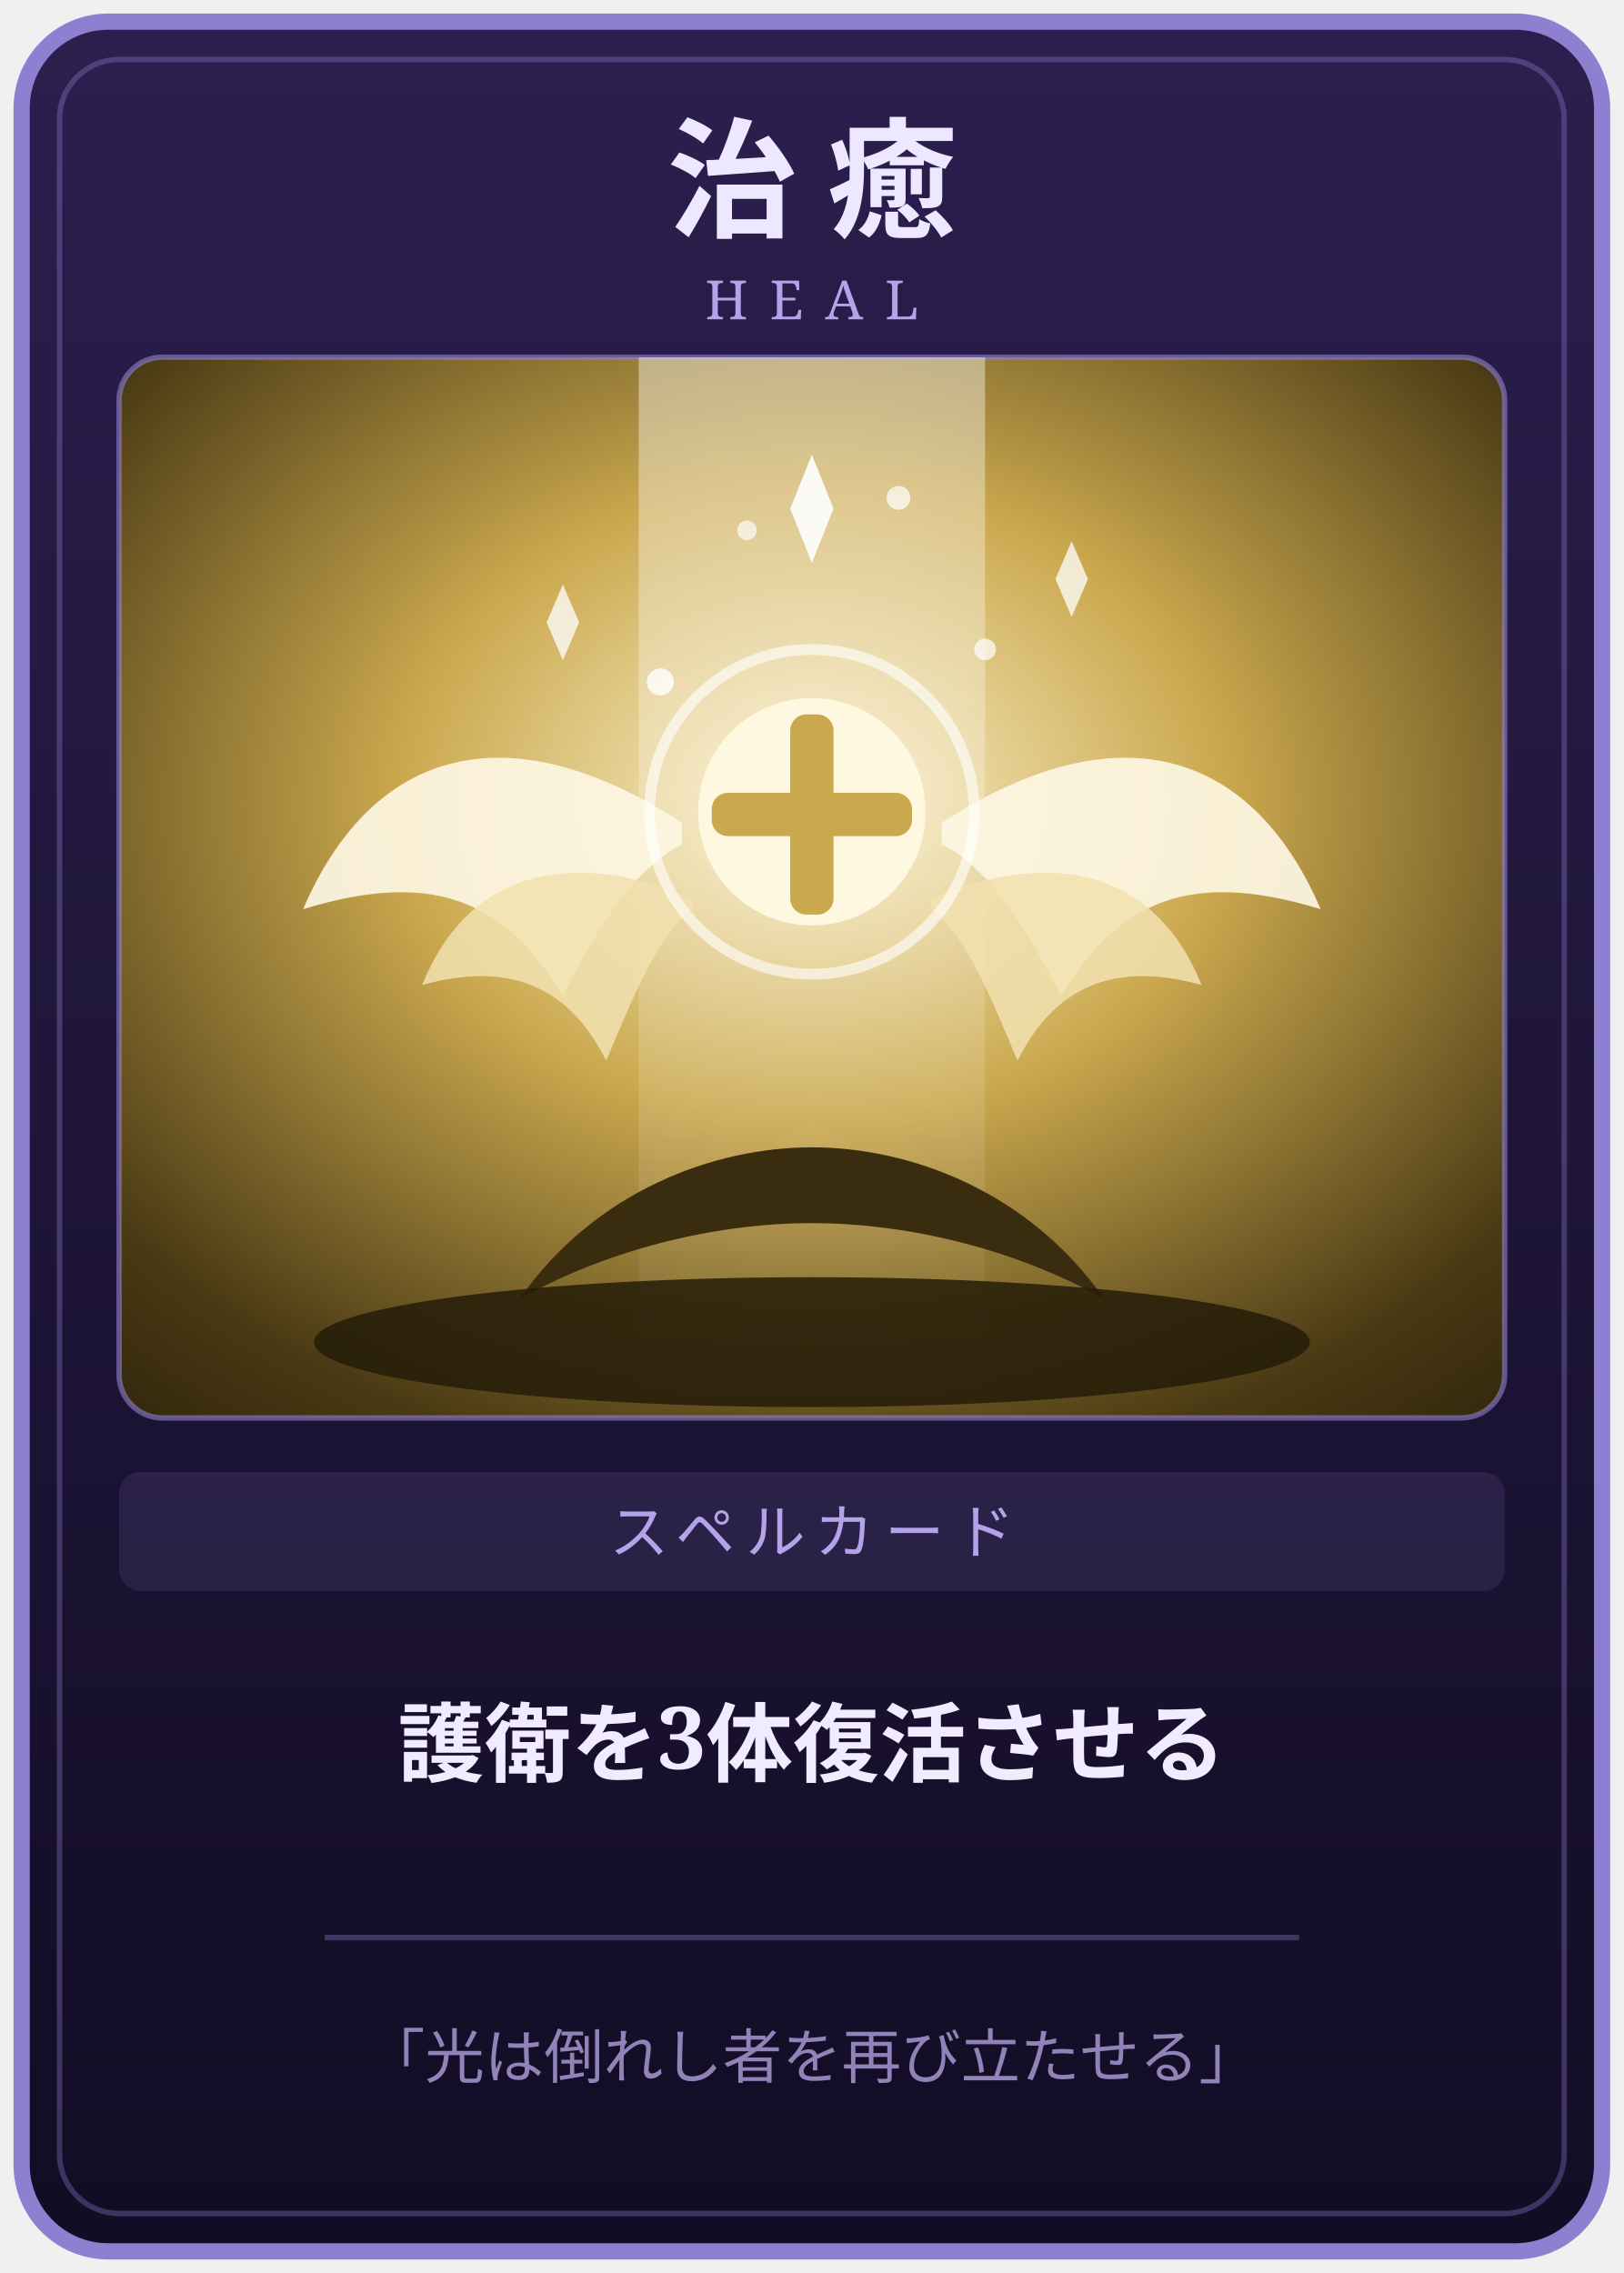
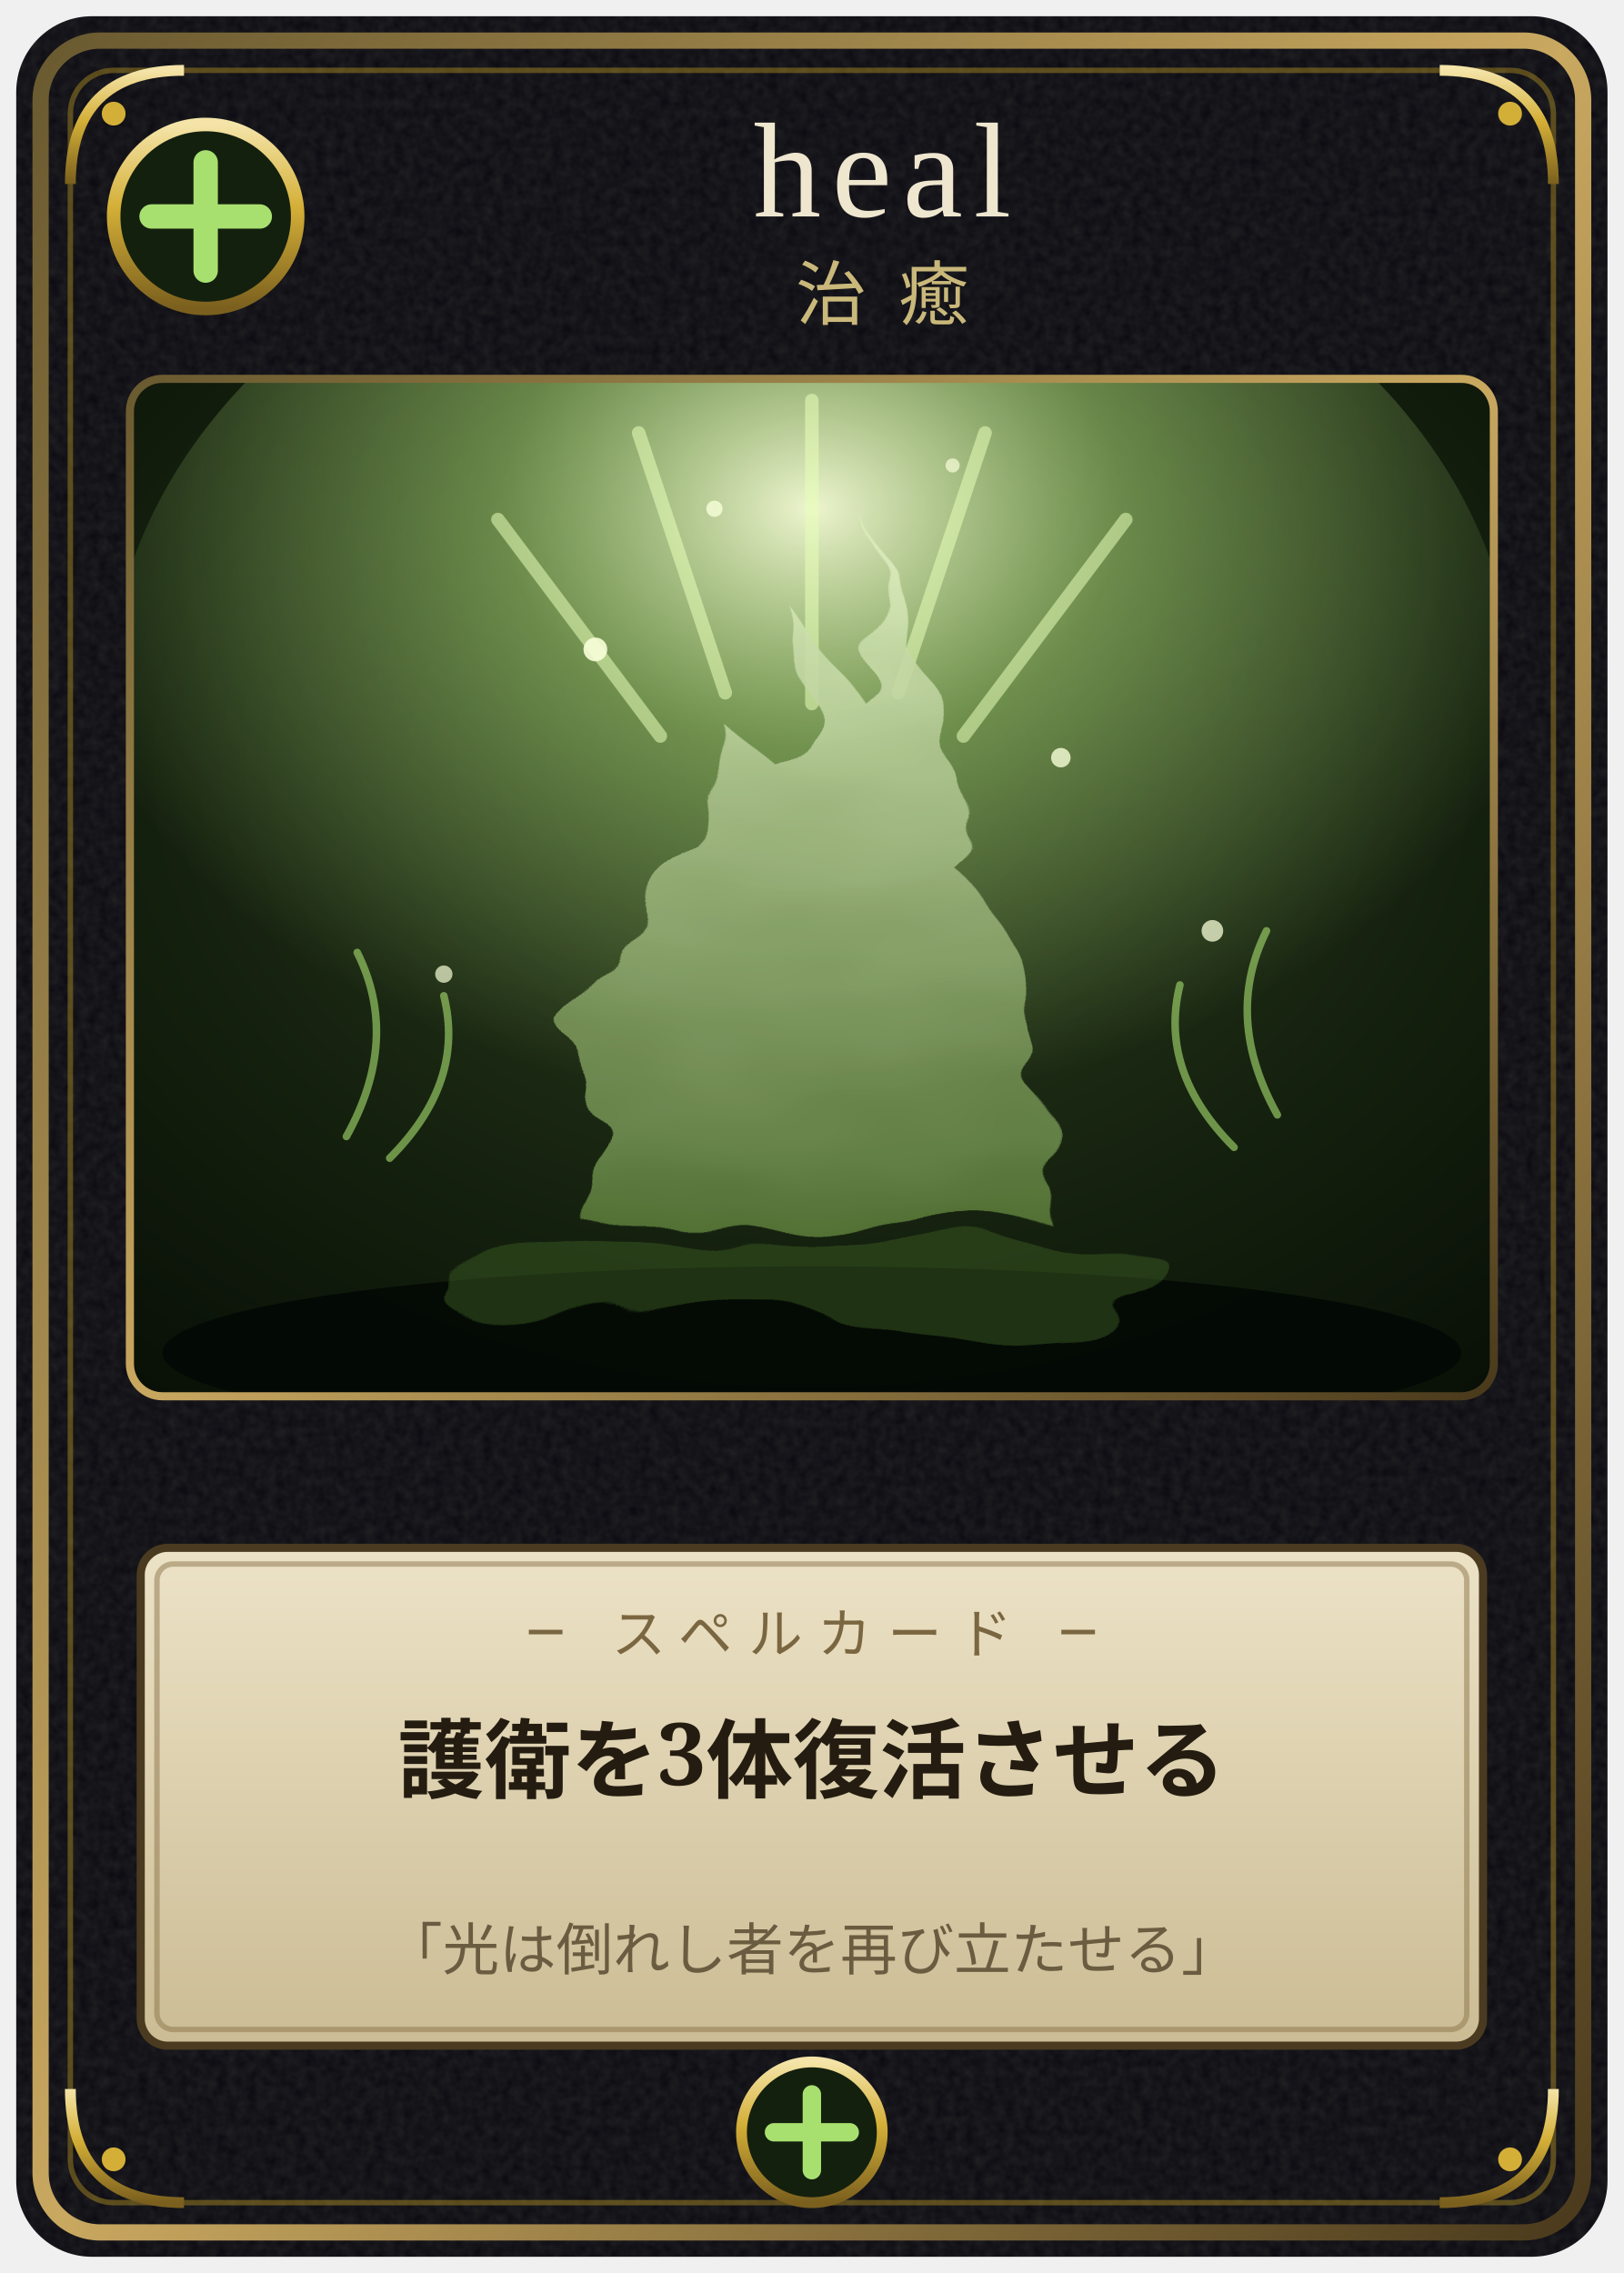
<svg xmlns="http://www.w3.org/2000/svg" viewBox="0 0 300 420" font-family="'Hiragino Mincho ProN','Yu Mincho','Noto Serif JP',serif">
  <defs>
-     <linearGradient id="hl-bg" x1="0" y1="0" x2="0" y2="1">
-       <stop offset="0" stop-color="#2b1f4e" />
-       <stop offset="1" stop-color="#120c24" />
+     <linearGradient id="he-gold" x1="0" y1="0" x2="0" y2="1">
+       <stop offset="0" stop-color="#f4e4a8" />
+       <stop offset=".45" stop-color="#d4af37" />
+       <stop offset="1" stop-color="#7a5f1e" />
    </linearGradient>
-     <radialGradient id="hl-art" cx="0.5" cy="0.42" r="0.85">
-       <stop offset="0" stop-color="#fdf3cf" />
-       <stop offset="0.35" stop-color="#caa84e" />
-       <stop offset="0.75" stop-color="#4a3a14" />
-       <stop offset="1" stop-color="#241c08" />
+     <linearGradient id="he-frame" x1="0" y1="0" x2="1" y2="1">
+       <stop offset="0" stop-color="#6a5a30" />
+       <stop offset=".5" stop-color="#c9a860" />
+       <stop offset="1" stop-color="#4a3a1c" />
+     </linearGradient>
+     <linearGradient id="he-parch" x1="0" y1="0" x2="0" y2="1">
+       <stop offset="0" stop-color="#ece2c6" />
+       <stop offset="1" stop-color="#cbbc94" />
+     </linearGradient>
+     <radialGradient id="he-art" cx=".5" cy=".38" r=".9">
+       <stop offset="0" stop-color="#2c3d1e" />
+       <stop offset=".55" stop-color="#14200e" />
+       <stop offset="1" stop-color="#050a04" />
    </radialGradient>
-     <linearGradient id="hl-beam" x1="0" y1="0" x2="0" y2="1">
-       <stop offset="0" stop-color="#ffffff" stop-opacity="0.75" />
-       <stop offset="1" stop-color="#ffffff" stop-opacity="0" />
+     <radialGradient id="he-light" cx=".5" cy=".32" r=".55">
+       <stop offset="0" stop-color="#f8ffd8" stop-opacity=".95" />
+       <stop offset=".4" stop-color="#b8e880" stop-opacity=".5" />
+       <stop offset="1" stop-color="#b8e880" stop-opacity="0" />
+     </radialGradient>
+     <linearGradient id="he-hand" x1="0" y1="0" x2="0" y2="1">
+       <stop offset="0" stop-color="#dff0c0" />
+       <stop offset="1" stop-color="#5a7a3a" />
    </linearGradient>
-     <clipPath id="hl-clip">
-       <rect x="22" y="66" width="256" height="196" rx="8" />
+     <filter id="he-noise" x="0" y="0" width="100%" height="100%">
+       <feTurbulence type="fractalNoise" baseFrequency=".55" numOctaves="2" result="n" seed="9" />
+       <feColorMatrix in="n" type="matrix" values="0 0 0 0 .42 0 0 0 0 .55 0 0 0 0 .35 0 0 0 .14 0" />
+       <feComposite operator="in" in2="SourceGraphic" />
+     </filter>
+     <filter id="he-mist" x="-25%" y="-25%" width="150%" height="150%">
+       <feTurbulence type="fractalNoise" baseFrequency=".018 .04" numOctaves="3" seed="5" result="w" />
+       <feDisplacementMap in="SourceGraphic" in2="w" scale="26" />
+     </filter>
+     <clipPath id="he-clip">
+       <rect x="24" y="70" width="252" height="188" rx="6" />
    </clipPath>
  </defs>
-   <rect x="4" y="4" width="292" height="412" rx="16" fill="url(#hl-bg)" stroke="#8f7fd0" stroke-width="3" />
-   <rect x="11" y="11" width="278" height="398" rx="11" fill="none" stroke="#8f7fd0" stroke-opacity="0.35" />
-   <text x="150" y="42" text-anchor="middle" font-size="24" font-weight="bold" fill="#ede8ff">治 癒</text>
-   <text x="150" y="59" text-anchor="middle" font-size="10" letter-spacing="4" fill="#b3a4ea" font-family="Georgia,serif">HEAL</text>
-   <rect x="22" y="66" width="256" height="196" rx="8" fill="url(#hl-art)" stroke="#8f7fd0" stroke-opacity="0.6" />
-   <g clip-path="url(#hl-clip)">
-     <rect x="118" y="66" width="64" height="196" fill="url(#hl-beam)" opacity="0.55" />
-     <path d="M126 152 C92 130 68 140 56 168 C82 160 94 168 104 184 C111 170 118 160 126 156 Z" fill="#fdf6e2" opacity="0.92" />
-     <path d="M128 166 C104 156 86 162 78 182 C96 177 106 184 112 196 C117 184 122 172 128 168 Z" fill="#f2e2b0" opacity="0.85" />
-     <path d="M174 152 C208 130 232 140 244 168 C218 160 206 168 196 184 C189 170 182 160 174 156 Z" fill="#fdf6e2" opacity="0.92" />
-     <path d="M172 166 C196 156 214 162 222 182 C204 177 194 184 188 196 C183 184 178 172 172 168 Z" fill="#f2e2b0" opacity="0.85" />
-     <circle cx="150" cy="150" r="30" fill="none" stroke="#ffffff" stroke-opacity="0.6" stroke-width="2" />
-     <circle cx="150" cy="150" r="21" fill="#fff8e0" />
-     <rect x="146" y="132" width="8" height="37" rx="3" fill="#caa84e" />
-     <rect x="131.5" y="146.5" width="37" height="8" rx="3" fill="#caa84e" />
-     <path d="M150 84 L154 94 L150 104 L146 94 Z" fill="#ffffff" opacity="0.9" />
-     <path d="M104 108 L107 115 L104 122 L101 115 Z" fill="#ffffff" opacity="0.75" />
-     <path d="M198 100 L201 107 L198 114 L195 107 Z" fill="#ffffff" opacity="0.75" />
-     <circle cx="122" cy="126" r="2.5" fill="#ffffff" opacity="0.8" />
-     <circle cx="182" cy="120" r="2" fill="#ffffff" opacity="0.7" />
-     <circle cx="138" cy="98" r="1.8" fill="#ffffff" opacity="0.65" />
-     <circle cx="166" cy="92" r="2.2" fill="#ffffff" opacity="0.7" />
-     <path d="M96 240 C110 220 132 212 150 212 C168 212 190 220 204 240 C186 230 166 226 150 226 C134 226 114 230 96 240 Z" fill="#3a2c0e" />
-     <ellipse cx="150" cy="248" rx="92" ry="12" fill="#241c08" opacity="0.85" />
+   <rect x="3" y="3" width="294" height="414" rx="14" fill="#0a0810" />
+   <rect x="3" y="3" width="294" height="414" rx="14" filter="url(#he-noise)" />
+   <rect x="7.5" y="7.5" width="285" height="405" rx="11" fill="none" stroke="url(#he-frame)" stroke-width="3" />
+   <rect x="13" y="13" width="274" height="394" rx="8" fill="none" stroke="#c9a227" stroke-opacity=".4" />
+   <g stroke="url(#he-gold)" stroke-width="2" fill="none">
+     <path d="M13 34 Q13 13 34 13" />
+     <path d="M266 13 Q287 13 287 34" />
+     <path d="M287 386 Q287 407 266 407" />
+     <path d="M34 407 Q13 407 13 386" />
  </g>
-   <rect x="22" y="272" width="256" height="22" rx="4" fill="#8f7fd0" fill-opacity="0.14" />
-   <text x="150" y="287" text-anchor="middle" font-size="11" letter-spacing="2" fill="#b3a4ea">スペルカード</text>
-   <text x="150" y="328" text-anchor="middle" font-size="16" font-weight="bold" fill="#f0ebff">護衛を3体復活させる</text>
-   <line x1="60" y1="358" x2="240" y2="358" stroke="#8f7fd0" stroke-opacity="0.35" />
-   <text x="150" y="384" text-anchor="middle" font-size="11" fill="#8f83b8">「光は倒れし者を再び立たせる」</text>
+   <g fill="#d4af37">
+     <circle cx="21" cy="21" r="2.2" />
+     <circle cx="279" cy="21" r="2.2" />
+     <circle cx="279" cy="399" r="2.2" />
+     <circle cx="21" cy="399" r="2.2" />
+   </g>
+   <circle cx="38" cy="40" r="17" fill="#14200e" stroke="url(#he-gold)" stroke-width="2.5" />
+   <path d="M38 30 v20 M28 40 h20" stroke="#a8e070" stroke-width="4.5" stroke-linecap="round" />
+   <text x="163" y="40" text-anchor="middle" font-size="25" fill="#efe6cf" font-family="Georgia,'Times New Roman',serif" letter-spacing="2">heal</text>
+   <text x="163" y="59" text-anchor="middle" font-size="13" letter-spacing="6" fill="#c9b87a">治癒</text>
+   <rect x="24" y="70" width="252" height="188" rx="6" fill="url(#he-art)" />
+   <g clip-path="url(#he-clip)">
+     <ellipse cx="150" cy="130" rx="130" ry="100" fill="url(#he-light)" />
+     <g stroke="#e8ffb8" stroke-width="2.5" opacity=".55" stroke-linecap="round">
+       <path d="M150 74 L150 130" />
+       <path d="M118 80 L134 128" />
+       <path d="M182 80 L166 128" />
+       <path d="M92 96 L122 136" />
+       <path d="M208 96 L178 136" />
+     </g>
+     <g filter="url(#he-mist)">
+       <path d="M108 226 C104 190 116 170 130 158 C138 150 136 140 132 132 L146 144 C150 132 148 120 144 110 L158 128 C164 118 164 106 162 98 L170 122 C178 132 180 148 176 160 C190 172 198 192 194 226 Z" fill="url(#he-hand)" opacity=".9" />
+     </g>
+     <g fill="#f8ffd8">
+       <circle cx="110" cy="120" r="2.2" opacity=".9">
+         <animate attributeName="cy" values="120;104;120" dur="4s" repeatCount="indefinite" />
+       </circle>
+       <circle cx="196" cy="140" r="1.8" opacity=".8">
+         <animate attributeName="cy" values="140;122;140" dur="5s" repeatCount="indefinite" />
+       </circle>
+       <circle cx="82" cy="180" r="1.6" opacity=".7" />
+       <circle cx="224" cy="172" r="2" opacity=".75" />
+       <circle cx="132" cy="94" r="1.5" opacity=".8" />
+       <circle cx="176" cy="86" r="1.3" opacity=".7" />
+     </g>
+     <g stroke="#a8e070" stroke-width="1.4" fill="none" opacity=".6" stroke-linecap="round">
+       <path d="M64 210 q10 -18 2 -34" />
+       <path d="M72 214 q14 -14 10 -30" />
+       <path d="M236 206 q-10 -18 -2 -34" />
+       <path d="M228 212 q-14 -14 -10 -30" />
+     </g>
+     <ellipse cx="150" cy="250" rx="120" ry="16" fill="#020803" opacity=".9" />
+     <ellipse cx="150" cy="238" rx="70" ry="8" fill="#3a5a22" opacity=".5" filter="url(#he-mist)" />
+   </g>
+   <rect x="24" y="70" width="252" height="188" rx="6" fill="none" stroke="url(#he-frame)" stroke-width="1.5" />
+   <rect x="26" y="286" width="248" height="92" rx="5" fill="url(#he-parch)" stroke="#4a3a20" stroke-width="1.5" />
+   <rect x="29" y="289" width="242" height="86" rx="3" fill="none" stroke="#8a744a" stroke-opacity=".5" />
+   <text x="150" y="305" text-anchor="middle" font-size="10" letter-spacing="3" fill="#7a6640">─ スペルカード ─</text>
+   <text x="150" y="331" text-anchor="middle" font-size="16" font-weight="bold" fill="#241c10">護衛を3体復活させる</text>
+   <text x="150" y="364" text-anchor="middle" font-size="10.5" fill="#6a5c40">「光は倒れし者を再び立たせる」</text>
+   <circle cx="150" cy="394" r="13" fill="#14200e" stroke="url(#he-gold)" stroke-width="2" />
+   <path d="M150 387 v14 M143 394 h14" stroke="#a8e070" stroke-width="3.4" stroke-linecap="round" />
</svg>
